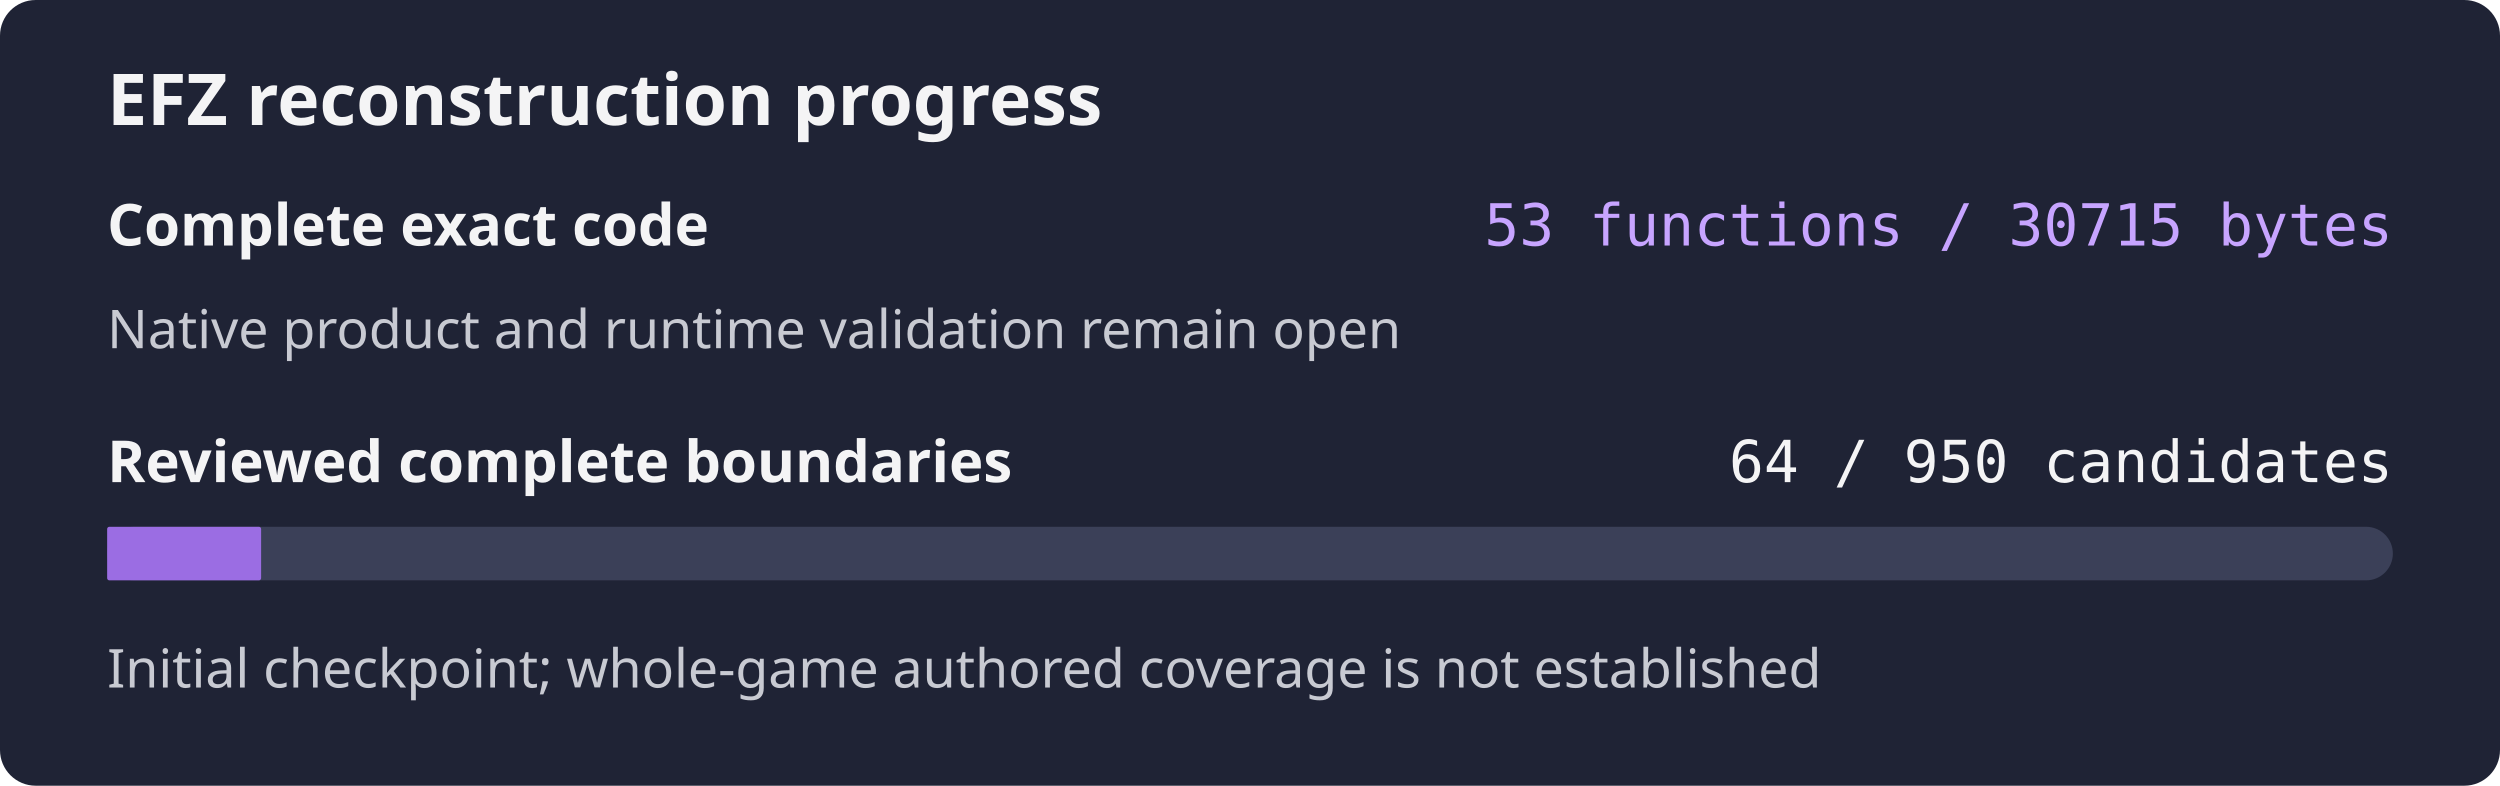
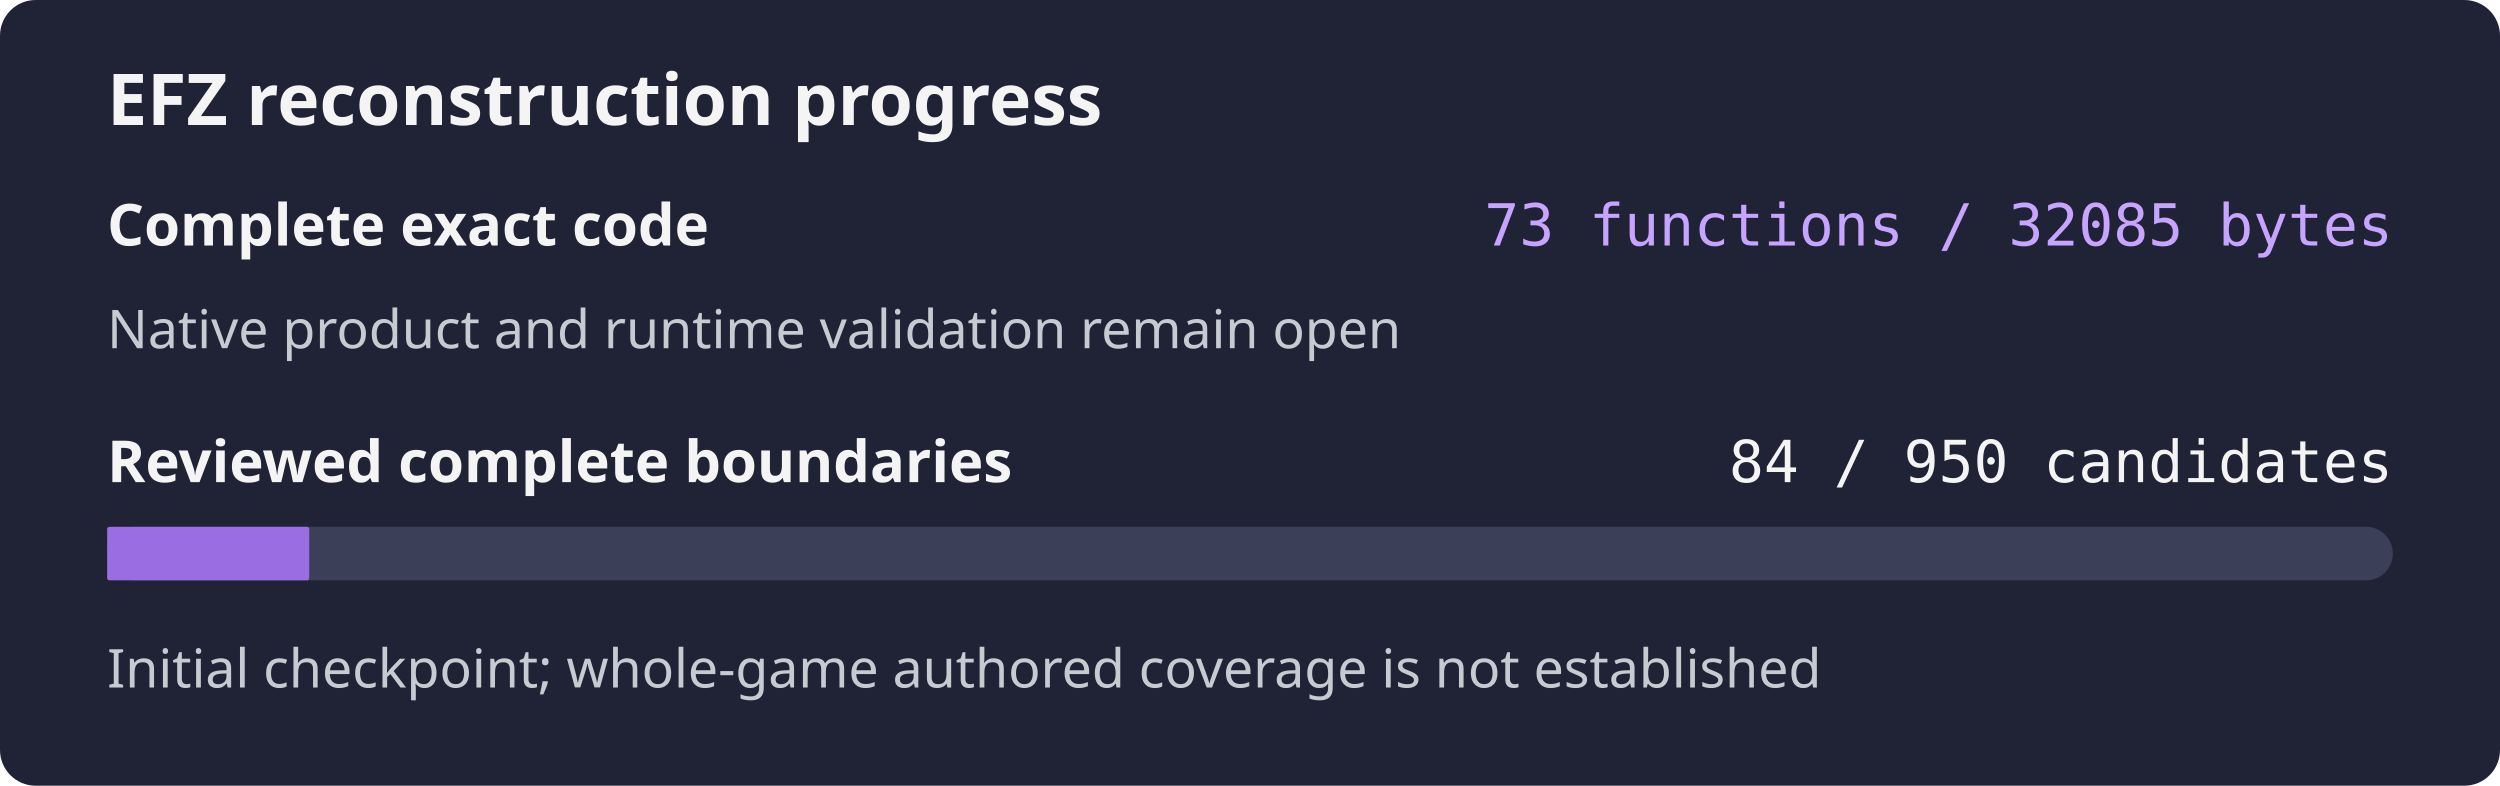
- <svg xmlns="http://www.w3.org/2000/svg" width="560" height="176" role="img" aria-label="EFZ reconstruction: 53 exact functions, 30715 exact bytes; 64 reviewed boundaries out of 950 candidates">
+ <svg xmlns="http://www.w3.org/2000/svg" width="560" height="176" role="img" aria-label="EFZ reconstruction: 73 exact functions, 32085 exact bytes; 84 reviewed boundaries out of 950 candidates">
  <rect width="560" height="176" rx="8" fill="#1f2335" />
  <text x="24" y="28" fill="#f4f4f5" font-family="sans-serif" font-size="16" font-weight="600">EFZ reconstruction progress</text>
  <text x="24" y="55" fill="#f4f4f5" font-family="sans-serif" font-size="13" font-weight="600">Complete exact code</text>
-   <text x="536" y="55" fill="#c7a4ff" text-anchor="end" font-family="monospace" font-size="13">53 functions / 30715 bytes</text>
+   <text x="536" y="55" fill="#c7a4ff" text-anchor="end" font-family="monospace" font-size="13">73 functions / 32085 bytes</text>
  <text x="24" y="78" fill="#c8cad2" font-family="sans-serif" font-size="12">Native product and runtime validation remain open</text>
  <text x="24" y="108" fill="#f4f4f5" font-family="sans-serif" font-size="13" font-weight="600">Reviewed complete boundaries</text>
-   <text x="536" y="108" fill="#f4f4f5" text-anchor="end" font-family="monospace" font-size="13">64 / 950 candidates</text>
+   <text x="536" y="108" fill="#f4f4f5" text-anchor="end" font-family="monospace" font-size="13">84 / 950 candidates</text>
  <rect x="24" y="118" width="512" height="12" rx="6" fill="#3b4058" />
-   <rect x="24" y="118" width="34.49" height="12" rx="0.5" fill="#9b6de3" />
+   <rect x="24" y="118" width="45.27" height="12" rx="0.5" fill="#9b6de3" />
  <text x="24" y="154" fill="#c8cad2" font-family="sans-serif" font-size="12">Initial checkpoint; whole-game authored coverage is not established</text>
</svg>
